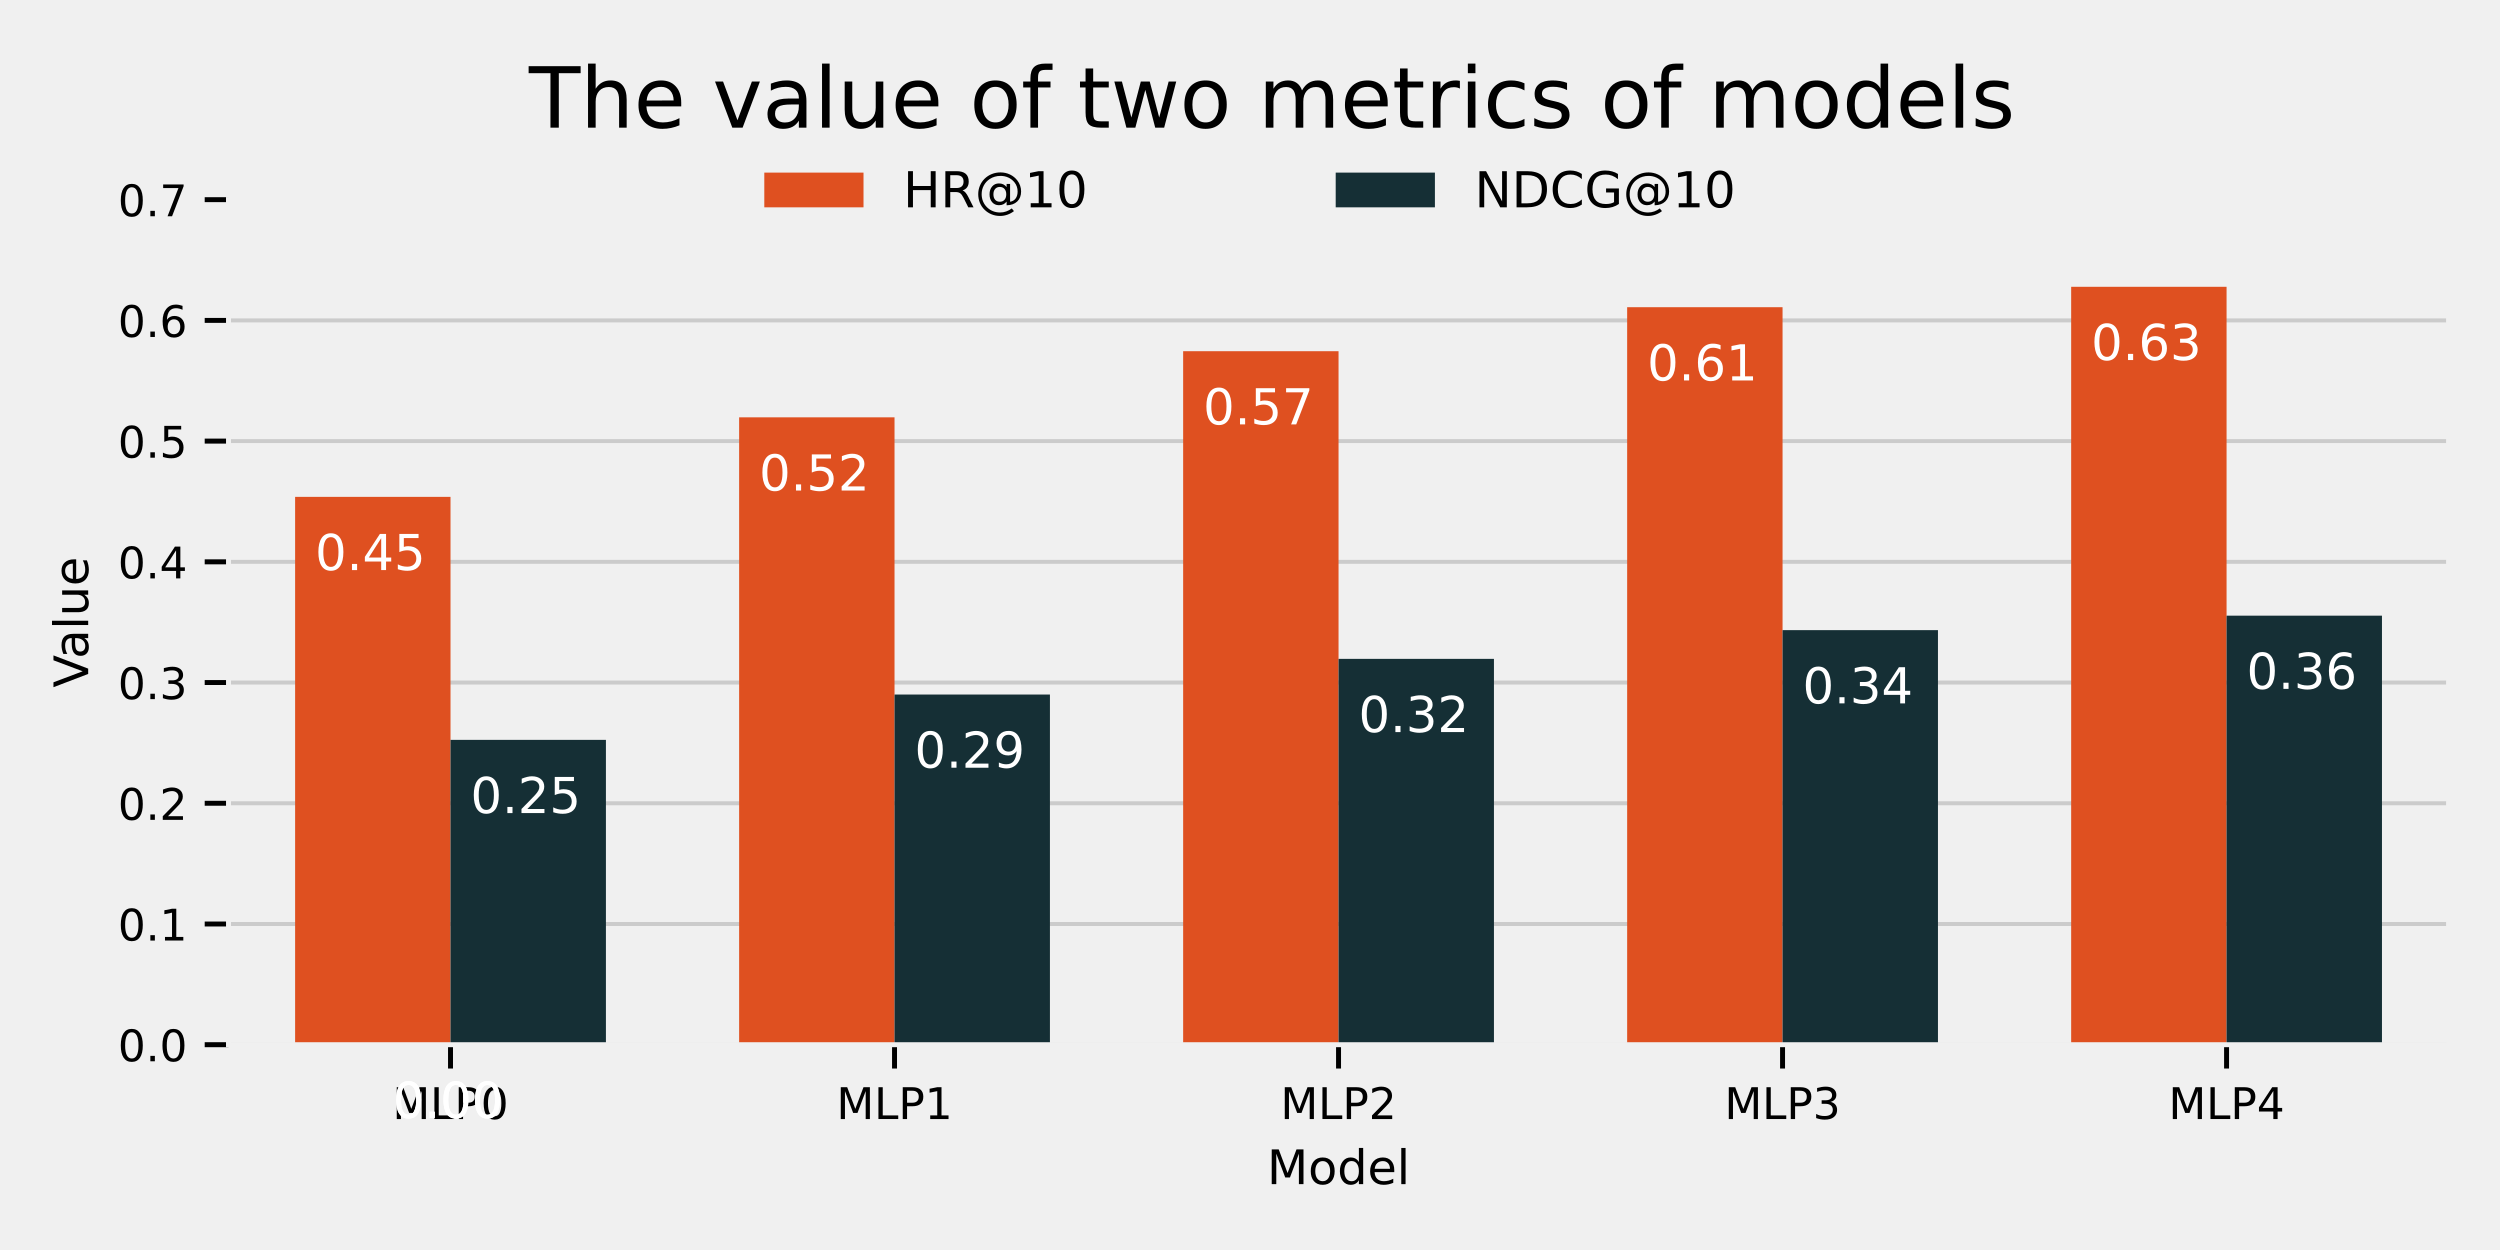
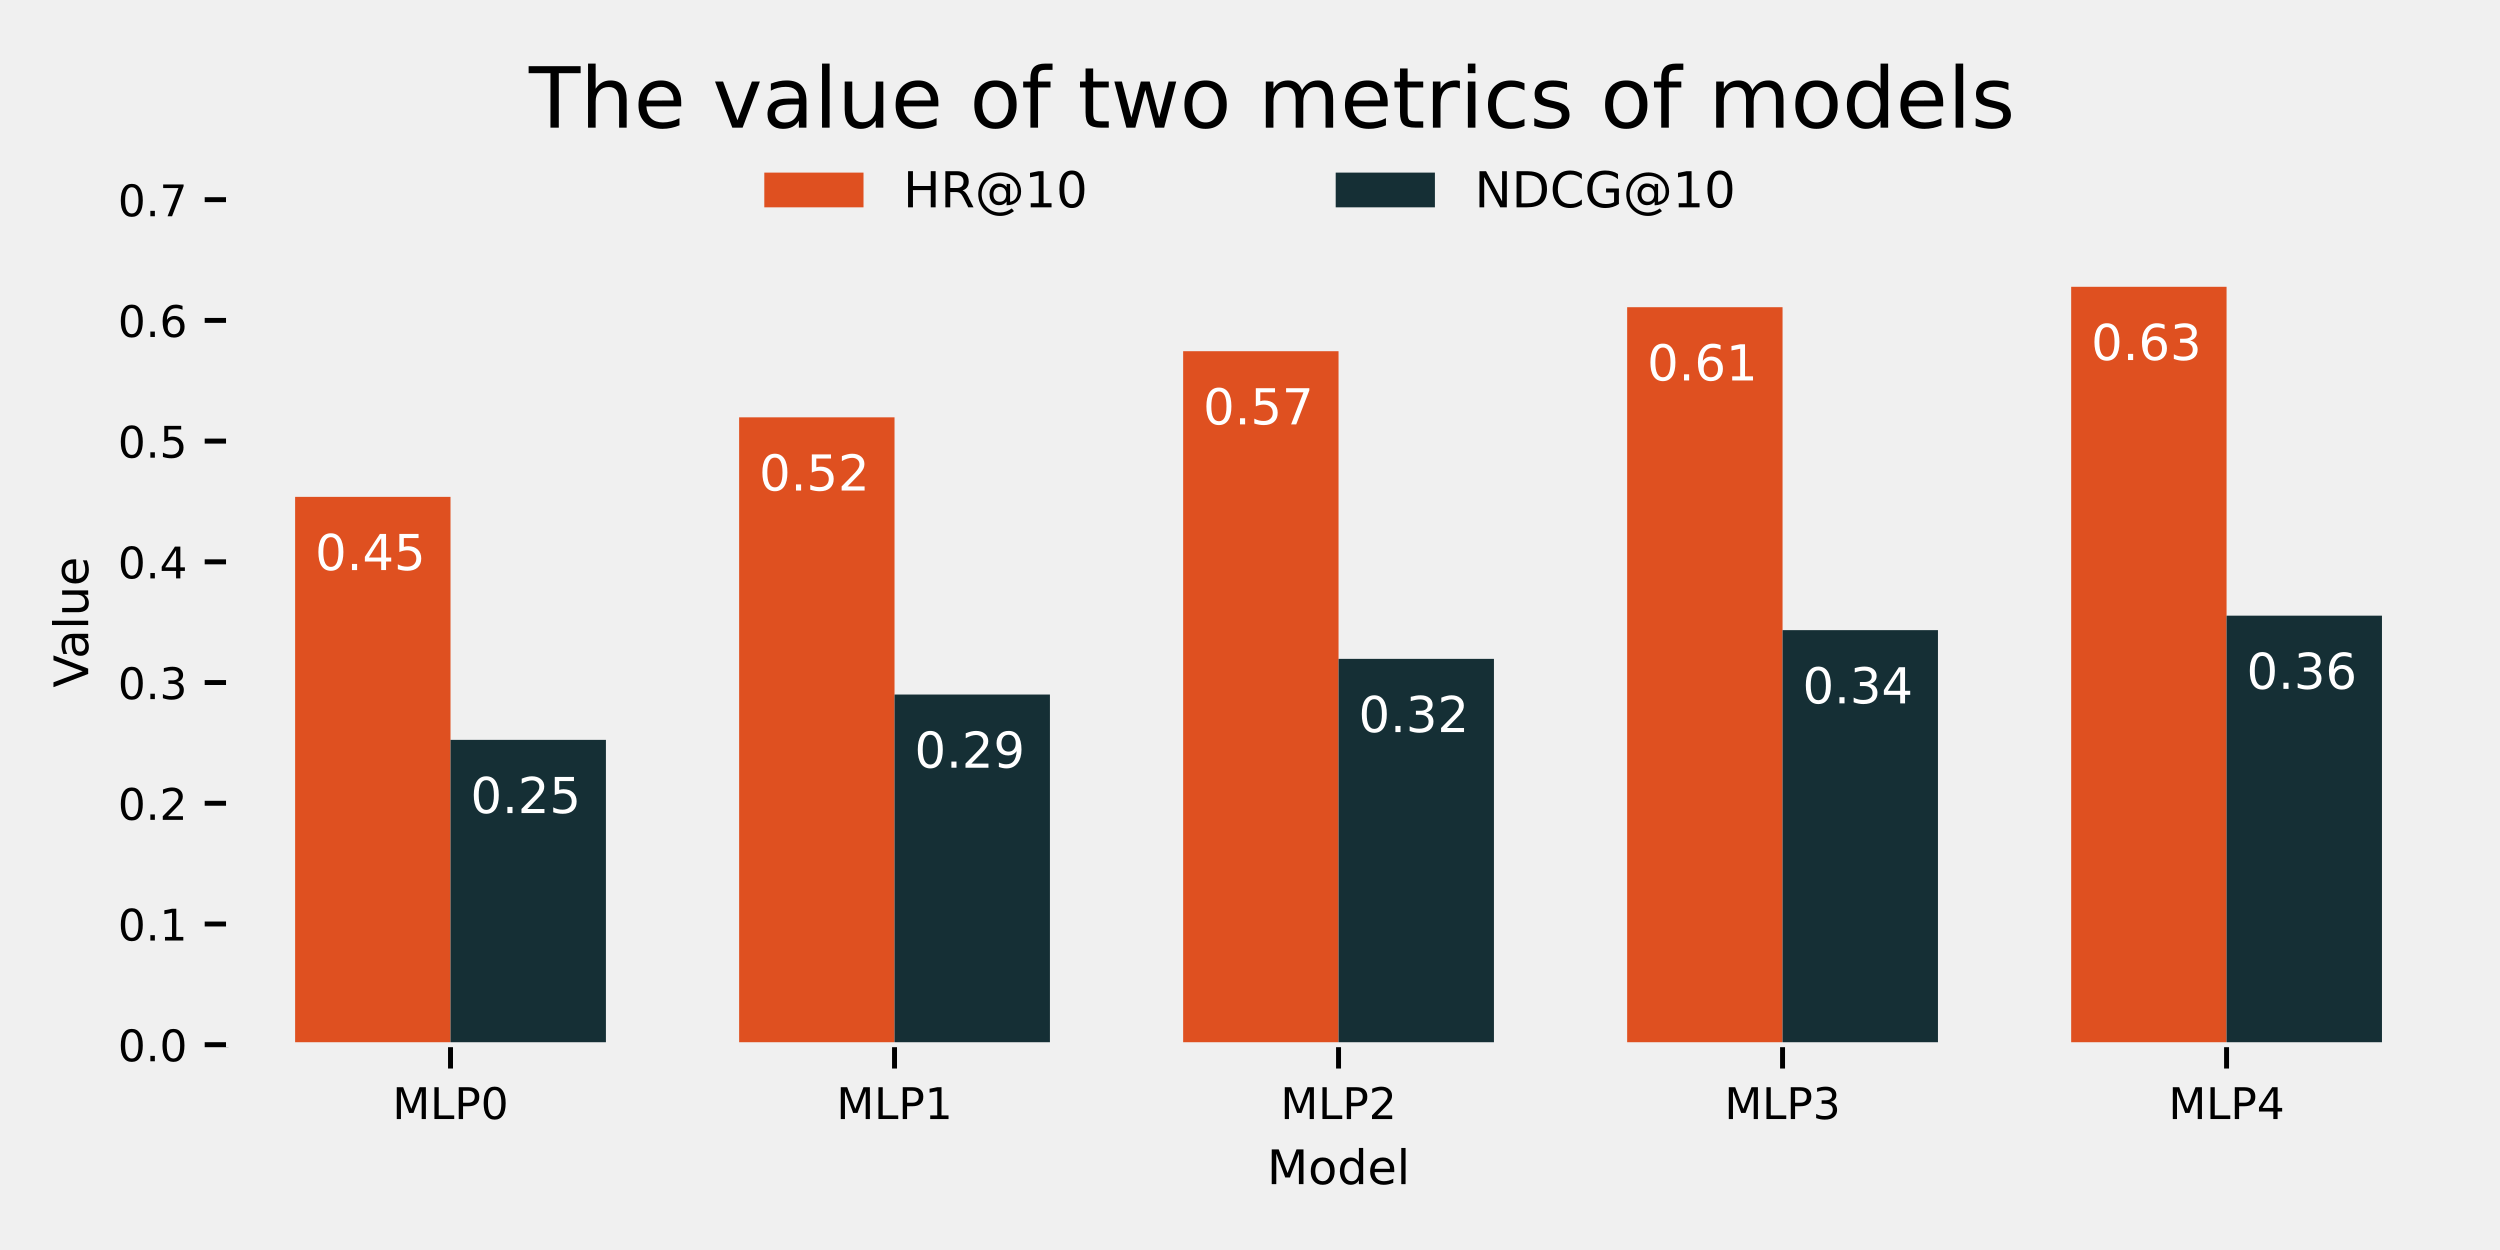
<svg xmlns="http://www.w3.org/2000/svg" xmlns:xlink="http://www.w3.org/1999/xlink" width="504pt" height="252pt" viewBox="0 0 504 252" version="1.1">
  <defs>
    <style type="text/css">*{stroke-linejoin: round; stroke-linecap: butt}</style>
  </defs>
  <g id="figure_1">
    <g id="patch_1">
      <path d="M 0 252  L 504 252  L 504 0  L 0 0  z " style="fill: #f0f0f0" />
    </g>
    <g id="axes_1">
      <g id="patch_2">
        <path d="M 46.068 210.612  L 493.632 210.612  L 493.632 40.254  L 46.068 40.254  z " style="fill: #f0f0f0" />
      </g>
      <g id="matplotlib.axis_1">
        <g id="xtick_1">
          <g id="line2d_1">
            <defs>
-               <path id="me3fe43c383" d="M 0 0  L 0 4.8  " style="stroke: #000000" />
+               <path id="m112cafc40f" d="M 0 0  L 0 4.8  " style="stroke: #000000" />
            </defs>
            <g>
-               <use xlink:href="#me3fe43c383" x="90.824" y="210.612" style="stroke: #000000" />
+               <use xlink:href="#m112cafc40f" x="90.824" y="210.612" style="stroke: #000000" />
            </g>
          </g>
          <g id="text_1">
            <g transform="translate(79.12384 225.5986) scale(0.088 -0.088)">
              <defs>
                <path id="DejaVuSans-4d" d="M 628 4666  L 1569 4666  L 2759 1491  L 3956 4666  L 4897 4666  L 4897 0  L 4281 0  L 4281 4097  L 3078 897  L 2444 897  L 1241 4097  L 1241 0  L 628 0  L 628 4666  z " transform="scale(0.015625)" />
                <path id="DejaVuSans-4c" d="M 628 4666  L 1259 4666  L 1259 531  L 3531 531  L 3531 0  L 628 0  L 628 4666  z " transform="scale(0.015625)" />
                <path id="DejaVuSans-50" d="M 1259 4147  L 1259 2394  L 2053 2394  Q 2494 2394 2734 2622  Q 2975 2850 2975 3272  Q 2975 3691 2734 3919  Q 2494 4147 2053 4147  L 1259 4147  z M 628 4666  L 2053 4666  Q 2838 4666 3239 4311  Q 3641 3956 3641 3272  Q 3641 2581 3239 2228  Q 2838 1875 2053 1875  L 1259 1875  L 1259 0  L 628 0  L 628 4666  z " transform="scale(0.015625)" />
                <path id="DejaVuSans-30" d="M 2034 4250  Q 1547 4250 1301 3770  Q 1056 3291 1056 2328  Q 1056 1369 1301 889  Q 1547 409 2034 409  Q 2525 409 2770 889  Q 3016 1369 3016 2328  Q 3016 3291 2770 3770  Q 2525 4250 2034 4250  z M 2034 4750  Q 2819 4750 3233 4129  Q 3647 3509 3647 2328  Q 3647 1150 3233 529  Q 2819 -91 2034 -91  Q 1250 -91 836 529  Q 422 1150 422 2328  Q 422 3509 836 4129  Q 1250 4750 2034 4750  z " transform="scale(0.015625)" />
              </defs>
              <use xlink:href="#DejaVuSans-4d" />
              <use xlink:href="#DejaVuSans-4c" x="86.279" />
              <use xlink:href="#DejaVuSans-50" x="141.992" />
              <use xlink:href="#DejaVuSans-30" x="202.295" />
            </g>
          </g>
        </g>
        <g id="xtick_2">
          <g id="line2d_2">
            <g>
-               <use xlink:href="#me3fe43c383" x="180.337" y="210.612" style="stroke: #000000" />
+               <use xlink:href="#m112cafc40f" x="180.337" y="210.612" style="stroke: #000000" />
            </g>
          </g>
          <g id="text_2">
            <g transform="translate(168.6366 225.5986) scale(0.088 -0.088)">
              <defs>
                <path id="DejaVuSans-31" d="M 794 531  L 1825 531  L 1825 4091  L 703 3866  L 703 4441  L 1819 4666  L 2450 4666  L 2450 531  L 3481 531  L 3481 0  L 794 0  L 794 531  z " transform="scale(0.015625)" />
              </defs>
              <use xlink:href="#DejaVuSans-4d" />
              <use xlink:href="#DejaVuSans-4c" x="86.279" />
              <use xlink:href="#DejaVuSans-50" x="141.992" />
              <use xlink:href="#DejaVuSans-31" x="202.295" />
            </g>
          </g>
        </g>
        <g id="xtick_3">
          <g id="line2d_3">
            <g>
-               <use xlink:href="#me3fe43c383" x="269.85" y="210.612" style="stroke: #000000" />
+               <use xlink:href="#m112cafc40f" x="269.85" y="210.612" style="stroke: #000000" />
            </g>
          </g>
          <g id="text_3">
            <g transform="translate(258.1494 225.5986) scale(0.088 -0.088)">
              <defs>
                <path id="DejaVuSans-32" d="M 1228 531  L 3431 531  L 3431 0  L 469 0  L 469 531  Q 828 903 1448 1529  Q 2069 2156 2228 2338  Q 2531 2678 2651 2914  Q 2772 3150 2772 3378  Q 2772 3750 2511 3984  Q 2250 4219 1831 4219  Q 1534 4219 1204 4116  Q 875 4013 500 3803  L 500 4441  Q 881 4594 1212 4672  Q 1544 4750 1819 4750  Q 2544 4750 2975 4387  Q 3406 4025 3406 3419  Q 3406 3131 3298 2873  Q 3191 2616 2906 2266  Q 2828 2175 2409 1742  Q 1991 1309 1228 531  z " transform="scale(0.015625)" />
              </defs>
              <use xlink:href="#DejaVuSans-4d" />
              <use xlink:href="#DejaVuSans-4c" x="86.279" />
              <use xlink:href="#DejaVuSans-50" x="141.992" />
              <use xlink:href="#DejaVuSans-32" x="202.295" />
            </g>
          </g>
        </g>
        <g id="xtick_4">
          <g id="line2d_4">
            <g>
-               <use xlink:href="#me3fe43c383" x="359.363" y="210.612" style="stroke: #000000" />
+               <use xlink:href="#m112cafc40f" x="359.363" y="210.612" style="stroke: #000000" />
            </g>
          </g>
          <g id="text_4">
            <g transform="translate(347.6622 225.5986) scale(0.088 -0.088)">
              <defs>
                <path id="DejaVuSans-33" d="M 2597 2516  Q 3050 2419 3304 2112  Q 3559 1806 3559 1356  Q 3559 666 3084 287  Q 2609 -91 1734 -91  Q 1441 -91 1130 -33  Q 819 25 488 141  L 488 750  Q 750 597 1062 519  Q 1375 441 1716 441  Q 2309 441 2620 675  Q 2931 909 2931 1356  Q 2931 1769 2642 2001  Q 2353 2234 1838 2234  L 1294 2234  L 1294 2753  L 1863 2753  Q 2328 2753 2575 2939  Q 2822 3125 2822 3475  Q 2822 3834 2567 4026  Q 2313 4219 1838 4219  Q 1578 4219 1281 4162  Q 984 4106 628 3988  L 628 4550  Q 988 4650 1302 4700  Q 1616 4750 1894 4750  Q 2613 4750 3031 4423  Q 3450 4097 3450 3541  Q 3450 3153 3228 2886  Q 3006 2619 2597 2516  z " transform="scale(0.015625)" />
              </defs>
              <use xlink:href="#DejaVuSans-4d" />
              <use xlink:href="#DejaVuSans-4c" x="86.279" />
              <use xlink:href="#DejaVuSans-50" x="141.992" />
              <use xlink:href="#DejaVuSans-33" x="202.295" />
            </g>
          </g>
        </g>
        <g id="xtick_5">
          <g id="line2d_5">
            <g>
-               <use xlink:href="#me3fe43c383" x="448.876" y="210.612" style="stroke: #000000" />
+               <use xlink:href="#m112cafc40f" x="448.876" y="210.612" style="stroke: #000000" />
            </g>
          </g>
          <g id="text_5">
            <g transform="translate(437.175 225.5986) scale(0.088 -0.088)">
              <defs>
                <path id="DejaVuSans-34" d="M 2419 4116  L 825 1625  L 2419 1625  L 2419 4116  z M 2253 4666  L 3047 4666  L 3047 1625  L 3713 1625  L 3713 1100  L 3047 1100  L 3047 0  L 2419 0  L 2419 1100  L 313 1100  L 313 1709  L 2253 4666  z " transform="scale(0.015625)" />
              </defs>
              <use xlink:href="#DejaVuSans-4d" />
              <use xlink:href="#DejaVuSans-4c" x="86.279" />
              <use xlink:href="#DejaVuSans-50" x="141.992" />
              <use xlink:href="#DejaVuSans-34" x="202.295" />
            </g>
          </g>
        </g>
        <g id="text_6">
          <g transform="translate(255.4373 238.7233) scale(0.096 -0.096)">
            <defs>
              <path id="DejaVuSans-6f" d="M 1959 3097  Q 1497 3097 1228 2736  Q 959 2375 959 1747  Q 959 1119 1226 758  Q 1494 397 1959 397  Q 2419 397 2687 759  Q 2956 1122 2956 1747  Q 2956 2369 2687 2733  Q 2419 3097 1959 3097  z M 1959 3584  Q 2709 3584 3137 3096  Q 3566 2609 3566 1747  Q 3566 888 3137 398  Q 2709 -91 1959 -91  Q 1206 -91 779 398  Q 353 888 353 1747  Q 353 2609 779 3096  Q 1206 3584 1959 3584  z " transform="scale(0.015625)" />
              <path id="DejaVuSans-64" d="M 2906 2969  L 2906 4863  L 3481 4863  L 3481 0  L 2906 0  L 2906 525  Q 2725 213 2448 61  Q 2172 -91 1784 -91  Q 1150 -91 751 415  Q 353 922 353 1747  Q 353 2572 751 3078  Q 1150 3584 1784 3584  Q 2172 3584 2448 3432  Q 2725 3281 2906 2969  z M 947 1747  Q 947 1113 1208 752  Q 1469 391 1925 391  Q 2381 391 2643 752  Q 2906 1113 2906 1747  Q 2906 2381 2643 2742  Q 2381 3103 1925 3103  Q 1469 3103 1208 2742  Q 947 2381 947 1747  z " transform="scale(0.015625)" />
              <path id="DejaVuSans-65" d="M 3597 1894  L 3597 1613  L 953 1613  Q 991 1019 1311 708  Q 1631 397 2203 397  Q 2534 397 2845 478  Q 3156 559 3463 722  L 3463 178  Q 3153 47 2828 -22  Q 2503 -91 2169 -91  Q 1331 -91 842 396  Q 353 884 353 1716  Q 353 2575 817 3079  Q 1281 3584 2069 3584  Q 2775 3584 3186 3129  Q 3597 2675 3597 1894  z M 3022 2063  Q 3016 2534 2758 2815  Q 2500 3097 2075 3097  Q 1594 3097 1305 2825  Q 1016 2553 972 2059  L 3022 2063  z " transform="scale(0.015625)" />
              <path id="DejaVuSans-6c" d="M 603 4863  L 1178 4863  L 1178 0  L 603 0  L 603 4863  z " transform="scale(0.015625)" />
            </defs>
            <use xlink:href="#DejaVuSans-4d" />
            <use xlink:href="#DejaVuSans-6f" x="86.279" />
            <use xlink:href="#DejaVuSans-64" x="147.461" />
            <use xlink:href="#DejaVuSans-65" x="210.938" />
            <use xlink:href="#DejaVuSans-6c" x="272.461" />
          </g>
        </g>
      </g>
      <g id="matplotlib.axis_2">
        <g id="ytick_1">
          <g id="line2d_6">
-             <path d="M 46.068 210.612  L 493.632 210.612  " clip-path="url(#pae1a2d7109)" style="fill: none; stroke: #cbcbcb; stroke-width: 0.8" />
-           </g>
-           <g id="line2d_7">
            <defs>
-               <path id="mcb1d078777" d="M 0 0  L -4.8 0  " style="stroke: #000000" />
+               <path id="mb3d3962d70" d="M 0 0  L -4.8 0  " style="stroke: #000000" />
            </defs>
            <g>
-               <use xlink:href="#mcb1d078777" x="46.068" y="210.612" style="stroke: #000000" />
+               <use xlink:href="#mb3d3962d70" x="46.068" y="210.612" style="stroke: #000000" />
            </g>
          </g>
          <g id="text_7">
            <g transform="translate(23.77325 213.9553) scale(0.088 -0.088)">
              <defs>
                <path id="DejaVuSans-2e" d="M 684 794  L 1344 794  L 1344 0  L 684 0  L 684 794  z " transform="scale(0.015625)" />
              </defs>
              <use xlink:href="#DejaVuSans-30" />
              <use xlink:href="#DejaVuSans-2e" x="63.623" />
              <use xlink:href="#DejaVuSans-30" x="95.41" />
            </g>
          </g>
        </g>
        <g id="ytick_2">
-           <g id="line2d_8">
-             <path d="M 46.068 186.275  L 493.632 186.275  " clip-path="url(#pae1a2d7109)" style="fill: none; stroke: #cbcbcb; stroke-width: 0.8" />
-           </g>
-           <g id="line2d_9">
-             <g>
-               <use xlink:href="#mcb1d078777" x="46.068" y="186.275" style="stroke: #000000" />
+           <g id="line2d_7">
+             <g>
+               <use xlink:href="#mb3d3962d70" x="46.068" y="186.275" style="stroke: #000000" />
            </g>
          </g>
          <g id="text_8">
            <g transform="translate(23.77325 189.6185) scale(0.088 -0.088)">
              <use xlink:href="#DejaVuSans-30" />
              <use xlink:href="#DejaVuSans-2e" x="63.623" />
              <use xlink:href="#DejaVuSans-31" x="95.41" />
            </g>
          </g>
        </g>
        <g id="ytick_3">
-           <g id="line2d_10">
-             <path d="M 46.068 161.938  L 493.632 161.938  " clip-path="url(#pae1a2d7109)" style="fill: none; stroke: #cbcbcb; stroke-width: 0.8" />
-           </g>
-           <g id="line2d_11">
-             <g>
-               <use xlink:href="#mcb1d078777" x="46.068" y="161.938" style="stroke: #000000" />
+           <g id="line2d_8">
+             <g>
+               <use xlink:href="#mb3d3962d70" x="46.068" y="161.938" style="stroke: #000000" />
            </g>
          </g>
          <g id="text_9">
            <g transform="translate(23.77325 165.2816) scale(0.088 -0.088)">
              <use xlink:href="#DejaVuSans-30" />
              <use xlink:href="#DejaVuSans-2e" x="63.623" />
              <use xlink:href="#DejaVuSans-32" x="95.41" />
            </g>
          </g>
        </g>
        <g id="ytick_4">
-           <g id="line2d_12">
-             <path d="M 46.068 137.601  L 493.632 137.601  " clip-path="url(#pae1a2d7109)" style="fill: none; stroke: #cbcbcb; stroke-width: 0.8" />
-           </g>
-           <g id="line2d_13">
-             <g>
-               <use xlink:href="#mcb1d078777" x="46.068" y="137.601" style="stroke: #000000" />
+           <g id="line2d_9">
+             <g>
+               <use xlink:href="#mb3d3962d70" x="46.068" y="137.601" style="stroke: #000000" />
            </g>
          </g>
          <g id="text_10">
            <g transform="translate(23.77325 140.9447) scale(0.088 -0.088)">
              <use xlink:href="#DejaVuSans-30" />
              <use xlink:href="#DejaVuSans-2e" x="63.623" />
              <use xlink:href="#DejaVuSans-33" x="95.41" />
            </g>
          </g>
        </g>
        <g id="ytick_5">
-           <g id="line2d_14">
-             <path d="M 46.068 113.265  L 493.632 113.265  " clip-path="url(#pae1a2d7109)" style="fill: none; stroke: #cbcbcb; stroke-width: 0.8" />
-           </g>
-           <g id="line2d_15">
-             <g>
-               <use xlink:href="#mcb1d078777" x="46.068" y="113.265" style="stroke: #000000" />
+           <g id="line2d_10">
+             <g>
+               <use xlink:href="#mb3d3962d70" x="46.068" y="113.265" style="stroke: #000000" />
            </g>
          </g>
          <g id="text_11">
            <g transform="translate(23.77325 116.6079) scale(0.088 -0.088)">
              <use xlink:href="#DejaVuSans-30" />
              <use xlink:href="#DejaVuSans-2e" x="63.623" />
              <use xlink:href="#DejaVuSans-34" x="95.41" />
            </g>
          </g>
        </g>
        <g id="ytick_6">
-           <g id="line2d_16">
-             <path d="M 46.068 88.928  L 493.632 88.928  " clip-path="url(#pae1a2d7109)" style="fill: none; stroke: #cbcbcb; stroke-width: 0.8" />
-           </g>
-           <g id="line2d_17">
-             <g>
-               <use xlink:href="#mcb1d078777" x="46.068" y="88.928" style="stroke: #000000" />
+           <g id="line2d_11">
+             <g>
+               <use xlink:href="#mb3d3962d70" x="46.068" y="88.928" style="stroke: #000000" />
            </g>
          </g>
          <g id="text_12">
            <g transform="translate(23.77325 92.27103) scale(0.088 -0.088)">
              <defs>
                <path id="DejaVuSans-35" d="M 691 4666  L 3169 4666  L 3169 4134  L 1269 4134  L 1269 2991  Q 1406 3038 1543 3061  Q 1681 3084 1819 3084  Q 2600 3084 3056 2656  Q 3513 2228 3513 1497  Q 3513 744 3044 326  Q 2575 -91 1722 -91  Q 1428 -91 1123 -41  Q 819 9 494 109  L 494 744  Q 775 591 1075 516  Q 1375 441 1709 441  Q 2250 441 2565 725  Q 2881 1009 2881 1497  Q 2881 1984 2565 2268  Q 2250 2553 1709 2553  Q 1456 2553 1204 2497  Q 953 2441 691 2322  L 691 4666  z " transform="scale(0.015625)" />
              </defs>
              <use xlink:href="#DejaVuSans-30" />
              <use xlink:href="#DejaVuSans-2e" x="63.623" />
              <use xlink:href="#DejaVuSans-35" x="95.41" />
            </g>
          </g>
        </g>
        <g id="ytick_7">
-           <g id="line2d_18">
-             <path d="M 46.068 64.591  L 493.632 64.591  " clip-path="url(#pae1a2d7109)" style="fill: none; stroke: #cbcbcb; stroke-width: 0.8" />
-           </g>
-           <g id="line2d_19">
-             <g>
-               <use xlink:href="#mcb1d078777" x="46.068" y="64.591" style="stroke: #000000" />
+           <g id="line2d_12">
+             <g>
+               <use xlink:href="#mb3d3962d70" x="46.068" y="64.591" style="stroke: #000000" />
            </g>
          </g>
          <g id="text_13">
            <g transform="translate(23.77325 67.93417) scale(0.088 -0.088)">
              <defs>
                <path id="DejaVuSans-36" d="M 2113 2584  Q 1688 2584 1439 2293  Q 1191 2003 1191 1497  Q 1191 994 1439 701  Q 1688 409 2113 409  Q 2538 409 2786 701  Q 3034 994 3034 1497  Q 3034 2003 2786 2293  Q 2538 2584 2113 2584  z M 3366 4563  L 3366 3988  Q 3128 4100 2886 4159  Q 2644 4219 2406 4219  Q 1781 4219 1451 3797  Q 1122 3375 1075 2522  Q 1259 2794 1537 2939  Q 1816 3084 2150 3084  Q 2853 3084 3261 2657  Q 3669 2231 3669 1497  Q 3669 778 3244 343  Q 2819 -91 2113 -91  Q 1303 -91 875 529  Q 447 1150 447 2328  Q 447 3434 972 4092  Q 1497 4750 2381 4750  Q 2619 4750 2861 4703  Q 3103 4656 3366 4563  z " transform="scale(0.015625)" />
              </defs>
              <use xlink:href="#DejaVuSans-30" />
              <use xlink:href="#DejaVuSans-2e" x="63.623" />
              <use xlink:href="#DejaVuSans-36" x="95.41" />
            </g>
          </g>
        </g>
        <g id="ytick_8">
-           <g id="line2d_20">
-             <path d="M 46.068 40.254  L 493.632 40.254  " clip-path="url(#pae1a2d7109)" style="fill: none; stroke: #cbcbcb; stroke-width: 0.8" />
-           </g>
-           <g id="line2d_21">
-             <g>
-               <use xlink:href="#mcb1d078777" x="46.068" y="40.254" style="stroke: #000000" />
+           <g id="line2d_13">
+             <g>
+               <use xlink:href="#mb3d3962d70" x="46.068" y="40.254" style="stroke: #000000" />
            </g>
          </g>
          <g id="text_14">
            <g transform="translate(23.77325 43.59731) scale(0.088 -0.088)">
              <defs>
                <path id="DejaVuSans-37" d="M 525 4666  L 3525 4666  L 3525 4397  L 1831 0  L 1172 0  L 2766 4134  L 525 4134  L 525 4666  z " transform="scale(0.015625)" />
              </defs>
              <use xlink:href="#DejaVuSans-30" />
              <use xlink:href="#DejaVuSans-2e" x="63.623" />
              <use xlink:href="#DejaVuSans-37" x="95.41" />
            </g>
          </g>
        </g>
        <g id="text_15">
          <g transform="translate(17.77675 138.615) rotate(-90) scale(0.096 -0.096)">
            <defs>
              <path id="DejaVuSans-56" d="M 1831 0  L 50 4666  L 709 4666  L 2188 738  L 3669 4666  L 4325 4666  L 2547 0  L 1831 0  z " transform="scale(0.015625)" />
              <path id="DejaVuSans-61" d="M 2194 1759  Q 1497 1759 1228 1600  Q 959 1441 959 1056  Q 959 750 1161 570  Q 1363 391 1709 391  Q 2188 391 2477 730  Q 2766 1069 2766 1631  L 2766 1759  L 2194 1759  z M 3341 1997  L 3341 0  L 2766 0  L 2766 531  Q 2569 213 2275 61  Q 1981 -91 1556 -91  Q 1019 -91 701 211  Q 384 513 384 1019  Q 384 1609 779 1909  Q 1175 2209 1959 2209  L 2766 2209  L 2766 2266  Q 2766 2663 2505 2880  Q 2244 3097 1772 3097  Q 1472 3097 1187 3025  Q 903 2953 641 2809  L 641 3341  Q 956 3463 1253 3523  Q 1550 3584 1831 3584  Q 2591 3584 2966 3190  Q 3341 2797 3341 1997  z " transform="scale(0.015625)" />
              <path id="DejaVuSans-75" d="M 544 1381  L 544 3500  L 1119 3500  L 1119 1403  Q 1119 906 1312 657  Q 1506 409 1894 409  Q 2359 409 2629 706  Q 2900 1003 2900 1516  L 2900 3500  L 3475 3500  L 3475 0  L 2900 0  L 2900 538  Q 2691 219 2414 64  Q 2138 -91 1772 -91  Q 1169 -91 856 284  Q 544 659 544 1381  z M 1991 3584  L 1991 3584  z " transform="scale(0.015625)" />
            </defs>
            <use xlink:href="#DejaVuSans-56" />
            <use xlink:href="#DejaVuSans-61" x="60.658" />
            <use xlink:href="#DejaVuSans-6c" x="121.938" />
            <use xlink:href="#DejaVuSans-75" x="149.721" />
            <use xlink:href="#DejaVuSans-65" x="213.1" />
          </g>
        </g>
      </g>
      <g id="patch_3">
-         <path d="M 59.495 210.612  L 90.824 210.612  L 90.824 100.171  L 59.495 100.171  z " clip-path="url(#pae1a2d7109)" style="fill: #df5020" />
+         <path d="M 59.495 210.612  L 90.824 210.612  L 90.824 100.171  L 59.495 100.171  z " clip-path="url(#pc7fcfd8fda)" style="fill: #df5020" />
      </g>
      <g id="patch_4">
-         <path d="M 149.008 210.612  L 180.337 210.612  L 180.337 84.133  L 149.008 84.133  z " clip-path="url(#pae1a2d7109)" style="fill: #df5020" />
+         <path d="M 149.008 210.612  L 180.337 210.612  L 180.337 84.133  L 149.008 84.133  z " clip-path="url(#pc7fcfd8fda)" style="fill: #df5020" />
      </g>
      <g id="patch_5">
-         <path d="M 238.521 210.612  L 269.85 210.612  L 269.85 70.797  L 238.521 70.797  z " clip-path="url(#pae1a2d7109)" style="fill: #df5020" />
+         <path d="M 238.521 210.612  L 269.85 210.612  L 269.85 70.797  L 238.521 70.797  z " clip-path="url(#pc7fcfd8fda)" style="fill: #df5020" />
      </g>
      <g id="patch_6">
-         <path d="M 328.033 210.612  L 359.363 210.612  L 359.363 61.938  L 328.033 61.938  z " clip-path="url(#pae1a2d7109)" style="fill: #df5020" />
+         <path d="M 328.033 210.612  L 359.363 210.612  L 359.363 61.938  L 328.033 61.938  z " clip-path="url(#pc7fcfd8fda)" style="fill: #df5020" />
      </g>
      <g id="patch_7">
-         <path d="M 417.546 210.612  L 448.876 210.612  L 448.876 57.825  L 417.546 57.825  z " clip-path="url(#pae1a2d7109)" style="fill: #df5020" />
+         <path d="M 417.546 210.612  L 448.876 210.612  L 448.876 57.825  L 417.546 57.825  z " clip-path="url(#pc7fcfd8fda)" style="fill: #df5020" />
      </g>
      <g id="patch_8">
-         <path d="M 90.824 210.612  L 122.154 210.612  L 122.154 149.161  L 90.824 149.161  z " clip-path="url(#pae1a2d7109)" style="fill: #152f35" />
+         <path d="M 90.824 210.612  L 122.154 210.612  L 122.154 149.161  L 90.824 149.161  z " clip-path="url(#pc7fcfd8fda)" style="fill: #152f35" />
      </g>
      <g id="patch_9">
-         <path d="M 180.337 210.612  L 211.667 210.612  L 211.667 140.011  L 180.337 140.011  z " clip-path="url(#pae1a2d7109)" style="fill: #152f35" />
+         <path d="M 180.337 210.612  L 211.667 210.612  L 211.667 140.011  L 180.337 140.011  z " clip-path="url(#pc7fcfd8fda)" style="fill: #152f35" />
      </g>
      <g id="patch_10">
-         <path d="M 269.85 210.612  L 301.179 210.612  L 301.179 132.831  L 269.85 132.831  z " clip-path="url(#pae1a2d7109)" style="fill: #152f35" />
+         <path d="M 269.85 210.612  L 301.179 210.612  L 301.179 132.831  L 269.85 132.831  z " clip-path="url(#pc7fcfd8fda)" style="fill: #152f35" />
      </g>
      <g id="patch_11">
-         <path d="M 359.363 210.612  L 390.692 210.612  L 390.692 127.039  L 359.363 127.039  z " clip-path="url(#pae1a2d7109)" style="fill: #152f35" />
+         <path d="M 359.363 210.612  L 390.692 210.612  L 390.692 127.039  L 359.363 127.039  z " clip-path="url(#pc7fcfd8fda)" style="fill: #152f35" />
      </g>
      <g id="patch_12">
-         <path d="M 448.876 210.612  L 480.205 210.612  L 480.205 124.119  L 448.876 124.119  z " clip-path="url(#pae1a2d7109)" style="fill: #152f35" />
+         <path d="M 448.876 210.612  L 480.205 210.612  L 480.205 124.119  L 448.876 124.119  z " clip-path="url(#pc7fcfd8fda)" style="fill: #152f35" />
+       </g>
+       <g id="line2d_14">
+         <path clip-path="url(#pc7fcfd8fda)" style="fill: none; stroke: #424242; stroke-width: 2.16" />
+       </g>
+       <g id="line2d_15">
+         <path clip-path="url(#pc7fcfd8fda)" style="fill: none; stroke: #424242; stroke-width: 2.16" />
+       </g>
+       <g id="line2d_16">
+         <path clip-path="url(#pc7fcfd8fda)" style="fill: none; stroke: #424242; stroke-width: 2.16" />
+       </g>
+       <g id="line2d_17">
+         <path clip-path="url(#pc7fcfd8fda)" style="fill: none; stroke: #424242; stroke-width: 2.16" />
+       </g>
+       <g id="line2d_18">
+         <path clip-path="url(#pc7fcfd8fda)" style="fill: none; stroke: #424242; stroke-width: 2.16" />
+       </g>
+       <g id="line2d_19">
+         <path clip-path="url(#pc7fcfd8fda)" style="fill: none; stroke: #424242; stroke-width: 2.16" />
+       </g>
+       <g id="line2d_20">
+         <path clip-path="url(#pc7fcfd8fda)" style="fill: none; stroke: #424242; stroke-width: 2.16" />
+       </g>
+       <g id="line2d_21">
+         <path clip-path="url(#pc7fcfd8fda)" style="fill: none; stroke: #424242; stroke-width: 2.16" />
+       </g>
+       <g id="line2d_22">
+         <path clip-path="url(#pc7fcfd8fda)" style="fill: none; stroke: #424242; stroke-width: 2.16" />
+       </g>
+       <g id="line2d_23">
+         <path clip-path="url(#pc7fcfd8fda)" style="fill: none; stroke: #424242; stroke-width: 2.16" />
      </g>
      <g id="patch_13">
-         <path d="M 90.824 210.612  L 90.824 210.612  L 90.824 210.612  L 90.824 210.612  z " clip-path="url(#pae1a2d7109)" style="fill: #df5020" />
+         <path d="M 46.068 210.612  L 46.068 40.254  " style="fill: none; stroke: #f0f0f0; stroke-linejoin: miter; stroke-linecap: square" />
      </g>
      <g id="patch_14">
-         <path d="M 90.824 210.612  L 90.824 210.612  L 90.824 210.612  L 90.824 210.612  z " clip-path="url(#pae1a2d7109)" style="fill: #152f35" />
-       </g>
-       <g id="line2d_22">
-         <path clip-path="url(#pae1a2d7109)" style="fill: none; stroke: #424242; stroke-width: 1.8" />
-       </g>
-       <g id="line2d_23">
-         <path clip-path="url(#pae1a2d7109)" style="fill: none; stroke: #424242; stroke-width: 1.8" />
-       </g>
-       <g id="line2d_24">
-         <path clip-path="url(#pae1a2d7109)" style="fill: none; stroke: #424242; stroke-width: 1.8" />
-       </g>
-       <g id="line2d_25">
-         <path clip-path="url(#pae1a2d7109)" style="fill: none; stroke: #424242; stroke-width: 1.8" />
-       </g>
-       <g id="line2d_26">
-         <path clip-path="url(#pae1a2d7109)" style="fill: none; stroke: #424242; stroke-width: 1.8" />
-       </g>
-       <g id="line2d_27">
-         <path clip-path="url(#pae1a2d7109)" style="fill: none; stroke: #424242; stroke-width: 1.8" />
-       </g>
-       <g id="line2d_28">
-         <path clip-path="url(#pae1a2d7109)" style="fill: none; stroke: #424242; stroke-width: 1.8" />
-       </g>
-       <g id="line2d_29">
-         <path clip-path="url(#pae1a2d7109)" style="fill: none; stroke: #424242; stroke-width: 1.8" />
-       </g>
-       <g id="line2d_30">
-         <path clip-path="url(#pae1a2d7109)" style="fill: none; stroke: #424242; stroke-width: 1.8" />
-       </g>
-       <g id="line2d_31">
-         <path clip-path="url(#pae1a2d7109)" style="fill: none; stroke: #424242; stroke-width: 1.8" />
+         <path d="M 493.632 210.612  L 493.632 40.254  " style="fill: none; stroke: #f0f0f0; stroke-linejoin: miter; stroke-linecap: square" />
      </g>
      <g id="patch_15">
-         <path d="M 46.068 210.612  L 46.068 40.254  " style="fill: none; stroke: #f0f0f0; stroke-linejoin: miter; stroke-linecap: square" />
+         <path d="M 46.068 210.612  L 493.632 210.612  " style="fill: none; stroke: #f0f0f0; stroke-linejoin: miter; stroke-linecap: square" />
      </g>
      <g id="patch_16">
-         <path d="M 493.632 210.612  L 493.632 40.254  " style="fill: none; stroke: #f0f0f0; stroke-linejoin: miter; stroke-linecap: square" />
-       </g>
-       <g id="patch_17">
-         <path d="M 46.068 210.612  L 493.632 210.612  " style="fill: none; stroke: #f0f0f0; stroke-linejoin: miter; stroke-linecap: square" />
-       </g>
-       <g id="patch_18">
        <path d="M 46.068 40.254  L 493.632 40.254  " style="fill: none; stroke: #f0f0f0; stroke-linejoin: miter; stroke-linecap: square" />
      </g>
      <g id="text_16">
        <g style="fill: #ffffff" transform="translate(63.52685 114.9307) scale(0.1 -0.1)">
          <use xlink:href="#DejaVuSans-30" />
          <use xlink:href="#DejaVuSans-2e" x="63.623" />
          <use xlink:href="#DejaVuSans-34" x="95.41" />
          <use xlink:href="#DejaVuSans-35" x="159.033" />
        </g>
      </g>
      <g id="text_17">
        <g style="fill: #ffffff" transform="translate(153.0396 98.89273) scale(0.1 -0.1)">
          <use xlink:href="#DejaVuSans-30" />
          <use xlink:href="#DejaVuSans-2e" x="63.623" />
          <use xlink:href="#DejaVuSans-35" x="95.41" />
          <use xlink:href="#DejaVuSans-32" x="159.033" />
        </g>
      </g>
      <g id="text_18">
        <g style="fill: #ffffff" transform="translate(242.5524 85.55613) scale(0.1 -0.1)">
          <use xlink:href="#DejaVuSans-30" />
          <use xlink:href="#DejaVuSans-2e" x="63.623" />
          <use xlink:href="#DejaVuSans-35" x="95.41" />
          <use xlink:href="#DejaVuSans-37" x="159.033" />
        </g>
      </g>
      <g id="text_19">
        <g style="fill: #ffffff" transform="translate(332.0652 76.69751) scale(0.1 -0.1)">
          <use xlink:href="#DejaVuSans-30" />
          <use xlink:href="#DejaVuSans-2e" x="63.623" />
          <use xlink:href="#DejaVuSans-36" x="95.41" />
          <use xlink:href="#DejaVuSans-31" x="159.033" />
        </g>
      </g>
      <g id="text_20">
        <g style="fill: #ffffff" transform="translate(421.578 72.58459) scale(0.1 -0.1)">
          <use xlink:href="#DejaVuSans-30" />
          <use xlink:href="#DejaVuSans-2e" x="63.623" />
          <use xlink:href="#DejaVuSans-36" x="95.41" />
          <use xlink:href="#DejaVuSans-33" x="159.033" />
        </g>
      </g>
      <g id="text_21">
        <g style="fill: #ffffff" transform="translate(94.85633 163.9208) scale(0.1 -0.1)">
          <use xlink:href="#DejaVuSans-30" />
          <use xlink:href="#DejaVuSans-2e" x="63.623" />
          <use xlink:href="#DejaVuSans-32" x="95.41" />
          <use xlink:href="#DejaVuSans-35" x="159.033" />
        </g>
      </g>
      <g id="text_22">
        <g style="fill: #ffffff" transform="translate(184.3691 154.7702) scale(0.1 -0.1)">
          <defs>
            <path id="DejaVuSans-39" d="M 703 97  L 703 672  Q 941 559 1184 500  Q 1428 441 1663 441  Q 2288 441 2617 861  Q 2947 1281 2994 2138  Q 2813 1869 2534 1725  Q 2256 1581 1919 1581  Q 1219 1581 811 2004  Q 403 2428 403 3163  Q 403 3881 828 4315  Q 1253 4750 1959 4750  Q 2769 4750 3195 4129  Q 3622 3509 3622 2328  Q 3622 1225 3098 567  Q 2575 -91 1691 -91  Q 1453 -91 1209 -44  Q 966 3 703 97  z M 1959 2075  Q 2384 2075 2632 2365  Q 2881 2656 2881 3163  Q 2881 3666 2632 3958  Q 2384 4250 1959 4250  Q 1534 4250 1286 3958  Q 1038 3666 1038 3163  Q 1038 2656 1286 2365  Q 1534 2075 1959 2075  z " transform="scale(0.015625)" />
          </defs>
          <use xlink:href="#DejaVuSans-30" />
          <use xlink:href="#DejaVuSans-2e" x="63.623" />
          <use xlink:href="#DejaVuSans-32" x="95.41" />
          <use xlink:href="#DejaVuSans-39" x="159.033" />
        </g>
      </g>
      <g id="text_23">
        <g style="fill: #ffffff" transform="translate(273.8819 147.5908) scale(0.1 -0.1)">
          <use xlink:href="#DejaVuSans-30" />
          <use xlink:href="#DejaVuSans-2e" x="63.623" />
          <use xlink:href="#DejaVuSans-33" x="95.41" />
          <use xlink:href="#DejaVuSans-32" x="159.033" />
        </g>
      </g>
      <g id="text_24">
        <g style="fill: #ffffff" transform="translate(363.3947 141.7986) scale(0.1 -0.1)">
          <use xlink:href="#DejaVuSans-30" />
          <use xlink:href="#DejaVuSans-2e" x="63.623" />
          <use xlink:href="#DejaVuSans-33" x="95.41" />
          <use xlink:href="#DejaVuSans-34" x="159.033" />
        </g>
      </g>
      <g id="text_25">
        <g style="fill: #ffffff" transform="translate(452.9075 138.8782) scale(0.1 -0.1)">
          <use xlink:href="#DejaVuSans-30" />
          <use xlink:href="#DejaVuSans-2e" x="63.623" />
          <use xlink:href="#DejaVuSans-33" x="95.41" />
          <use xlink:href="#DejaVuSans-36" x="159.033" />
        </g>
      </g>
      <g id="text_26">
-         <g style="fill: #ffffff" transform="translate(79.19159 225.3714) scale(0.1 -0.1)">
-           <use xlink:href="#DejaVuSans-30" />
-           <use xlink:href="#DejaVuSans-2e" x="63.623" />
-           <use xlink:href="#DejaVuSans-30" x="95.41" />
-           <use xlink:href="#DejaVuSans-30" x="159.033" />
-         </g>
-       </g>
-       <g id="text_27">
-         <g style="fill: #ffffff" transform="translate(79.19159 225.3714) scale(0.1 -0.1)">
-           <use xlink:href="#DejaVuSans-30" />
-           <use xlink:href="#DejaVuSans-2e" x="63.623" />
-           <use xlink:href="#DejaVuSans-30" x="95.41" />
-           <use xlink:href="#DejaVuSans-30" x="159.033" />
-         </g>
-       </g>
-       <g id="text_28">
        <g transform="translate(106.6212 25.7361) scale(0.17 -0.17)">
          <defs>
            <path id="DejaVuSans-54" d="M -19 4666  L 3928 4666  L 3928 4134  L 2272 4134  L 2272 0  L 1638 0  L 1638 4134  L -19 4134  L -19 4666  z " transform="scale(0.015625)" />
            <path id="DejaVuSans-68" d="M 3513 2113  L 3513 0  L 2938 0  L 2938 2094  Q 2938 2591 2744 2837  Q 2550 3084 2163 3084  Q 1697 3084 1428 2787  Q 1159 2491 1159 1978  L 1159 0  L 581 0  L 581 4863  L 1159 4863  L 1159 2956  Q 1366 3272 1645 3428  Q 1925 3584 2291 3584  Q 2894 3584 3203 3211  Q 3513 2838 3513 2113  z " transform="scale(0.015625)" />
            <path id="DejaVuSans-20" transform="scale(0.015625)" />
            <path id="DejaVuSans-76" d="M 191 3500  L 800 3500  L 1894 563  L 2988 3500  L 3597 3500  L 2284 0  L 1503 0  L 191 3500  z " transform="scale(0.015625)" />
            <path id="DejaVuSans-66" d="M 2375 4863  L 2375 4384  L 1825 4384  Q 1516 4384 1395 4259  Q 1275 4134 1275 3809  L 1275 3500  L 2222 3500  L 2222 3053  L 1275 3053  L 1275 0  L 697 0  L 697 3053  L 147 3053  L 147 3500  L 697 3500  L 697 3744  Q 697 4328 969 4595  Q 1241 4863 1831 4863  L 2375 4863  z " transform="scale(0.015625)" />
            <path id="DejaVuSans-74" d="M 1172 4494  L 1172 3500  L 2356 3500  L 2356 3053  L 1172 3053  L 1172 1153  Q 1172 725 1289 603  Q 1406 481 1766 481  L 2356 481  L 2356 0  L 1766 0  Q 1100 0 847 248  Q 594 497 594 1153  L 594 3053  L 172 3053  L 172 3500  L 594 3500  L 594 4494  L 1172 4494  z " transform="scale(0.015625)" />
            <path id="DejaVuSans-77" d="M 269 3500  L 844 3500  L 1563 769  L 2278 3500  L 2956 3500  L 3675 769  L 4391 3500  L 4966 3500  L 4050 0  L 3372 0  L 2619 2869  L 1863 0  L 1184 0  L 269 3500  z " transform="scale(0.015625)" />
            <path id="DejaVuSans-6d" d="M 3328 2828  Q 3544 3216 3844 3400  Q 4144 3584 4550 3584  Q 5097 3584 5394 3201  Q 5691 2819 5691 2113  L 5691 0  L 5113 0  L 5113 2094  Q 5113 2597 4934 2840  Q 4756 3084 4391 3084  Q 3944 3084 3684 2787  Q 3425 2491 3425 1978  L 3425 0  L 2847 0  L 2847 2094  Q 2847 2600 2669 2842  Q 2491 3084 2119 3084  Q 1678 3084 1418 2786  Q 1159 2488 1159 1978  L 1159 0  L 581 0  L 581 3500  L 1159 3500  L 1159 2956  Q 1356 3278 1631 3431  Q 1906 3584 2284 3584  Q 2666 3584 2933 3390  Q 3200 3197 3328 2828  z " transform="scale(0.015625)" />
            <path id="DejaVuSans-72" d="M 2631 2963  Q 2534 3019 2420 3045  Q 2306 3072 2169 3072  Q 1681 3072 1420 2755  Q 1159 2438 1159 1844  L 1159 0  L 581 0  L 581 3500  L 1159 3500  L 1159 2956  Q 1341 3275 1631 3429  Q 1922 3584 2338 3584  Q 2397 3584 2469 3576  Q 2541 3569 2628 3553  L 2631 2963  z " transform="scale(0.015625)" />
            <path id="DejaVuSans-69" d="M 603 3500  L 1178 3500  L 1178 0  L 603 0  L 603 3500  z M 603 4863  L 1178 4863  L 1178 4134  L 603 4134  L 603 4863  z " transform="scale(0.015625)" />
            <path id="DejaVuSans-63" d="M 3122 3366  L 3122 2828  Q 2878 2963 2633 3030  Q 2388 3097 2138 3097  Q 1578 3097 1268 2742  Q 959 2388 959 1747  Q 959 1106 1268 751  Q 1578 397 2138 397  Q 2388 397 2633 464  Q 2878 531 3122 666  L 3122 134  Q 2881 22 2623 -34  Q 2366 -91 2075 -91  Q 1284 -91 818 406  Q 353 903 353 1747  Q 353 2603 823 3093  Q 1294 3584 2113 3584  Q 2378 3584 2631 3529  Q 2884 3475 3122 3366  z " transform="scale(0.015625)" />
            <path id="DejaVuSans-73" d="M 2834 3397  L 2834 2853  Q 2591 2978 2328 3040  Q 2066 3103 1784 3103  Q 1356 3103 1142 2972  Q 928 2841 928 2578  Q 928 2378 1081 2264  Q 1234 2150 1697 2047  L 1894 2003  Q 2506 1872 2764 1633  Q 3022 1394 3022 966  Q 3022 478 2636 193  Q 2250 -91 1575 -91  Q 1294 -91 989 -36  Q 684 19 347 128  L 347 722  Q 666 556 975 473  Q 1284 391 1588 391  Q 1994 391 2212 530  Q 2431 669 2431 922  Q 2431 1156 2273 1281  Q 2116 1406 1581 1522  L 1381 1569  Q 847 1681 609 1914  Q 372 2147 372 2553  Q 372 3047 722 3315  Q 1072 3584 1716 3584  Q 2034 3584 2315 3537  Q 2597 3491 2834 3397  z " transform="scale(0.015625)" />
          </defs>
          <use xlink:href="#DejaVuSans-54" />
          <use xlink:href="#DejaVuSans-68" x="61.084" />
          <use xlink:href="#DejaVuSans-65" x="124.463" />
          <use xlink:href="#DejaVuSans-20" x="185.986" />
          <use xlink:href="#DejaVuSans-76" x="217.773" />
          <use xlink:href="#DejaVuSans-61" x="276.953" />
          <use xlink:href="#DejaVuSans-6c" x="338.232" />
          <use xlink:href="#DejaVuSans-75" x="366.016" />
          <use xlink:href="#DejaVuSans-65" x="429.395" />
          <use xlink:href="#DejaVuSans-20" x="490.918" />
          <use xlink:href="#DejaVuSans-6f" x="522.705" />
          <use xlink:href="#DejaVuSans-66" x="583.887" />
          <use xlink:href="#DejaVuSans-20" x="619.092" />
          <use xlink:href="#DejaVuSans-74" x="650.879" />
          <use xlink:href="#DejaVuSans-77" x="690.088" />
          <use xlink:href="#DejaVuSans-6f" x="771.875" />
          <use xlink:href="#DejaVuSans-20" x="833.057" />
          <use xlink:href="#DejaVuSans-6d" x="864.844" />
          <use xlink:href="#DejaVuSans-65" x="962.256" />
          <use xlink:href="#DejaVuSans-74" x="1023.779" />
          <use xlink:href="#DejaVuSans-72" x="1062.988" />
          <use xlink:href="#DejaVuSans-69" x="1104.102" />
          <use xlink:href="#DejaVuSans-63" x="1131.885" />
          <use xlink:href="#DejaVuSans-73" x="1186.865" />
          <use xlink:href="#DejaVuSans-20" x="1238.965" />
          <use xlink:href="#DejaVuSans-6f" x="1270.752" />
          <use xlink:href="#DejaVuSans-66" x="1331.934" />
          <use xlink:href="#DejaVuSans-20" x="1367.139" />
          <use xlink:href="#DejaVuSans-6d" x="1398.926" />
          <use xlink:href="#DejaVuSans-6f" x="1496.338" />
          <use xlink:href="#DejaVuSans-64" x="1557.52" />
          <use xlink:href="#DejaVuSans-65" x="1620.996" />
          <use xlink:href="#DejaVuSans-6c" x="1682.52" />
          <use xlink:href="#DejaVuSans-73" x="1710.303" />
        </g>
      </g>
      <g id="legend_1">
-         <g id="patch_19">
+         <g id="patch_17">
          <path d="M 154.084 41.798  L 174.084 41.798  L 174.084 34.798  L 154.084 34.798  z " style="fill: #df5020" />
        </g>
-         <g id="text_29">
+         <g id="text_27">
          <g transform="translate(182.0844 41.79844) scale(0.1 -0.1)">
            <defs>
              <path id="DejaVuSans-48" d="M 628 4666  L 1259 4666  L 1259 2753  L 3553 2753  L 3553 4666  L 4184 4666  L 4184 0  L 3553 0  L 3553 2222  L 1259 2222  L 1259 0  L 628 0  L 628 4666  z " transform="scale(0.015625)" />
              <path id="DejaVuSans-52" d="M 2841 2188  Q 3044 2119 3236 1894  Q 3428 1669 3622 1275  L 4263 0  L 3584 0  L 2988 1197  Q 2756 1666 2539 1819  Q 2322 1972 1947 1972  L 1259 1972  L 1259 0  L 628 0  L 628 4666  L 2053 4666  Q 2853 4666 3247 4331  Q 3641 3997 3641 3322  Q 3641 2881 3436 2590  Q 3231 2300 2841 2188  z M 1259 4147  L 1259 2491  L 2053 2491  Q 2509 2491 2742 2702  Q 2975 2913 2975 3322  Q 2975 3731 2742 3939  Q 2509 4147 2053 4147  L 1259 4147  z " transform="scale(0.015625)" />
              <path id="DejaVuSans-40" d="M 2381 1678  Q 2381 1231 2603 976  Q 2825 722 3213 722  Q 3597 722 3817 978  Q 4038 1234 4038 1678  Q 4038 2116 3813 2373  Q 3588 2631 3206 2631  Q 2828 2631 2604 2375  Q 2381 2119 2381 1678  z M 4084 744  Q 3897 503 3655 389  Q 3413 275 3091 275  Q 2553 275 2217 664  Q 1881 1053 1881 1678  Q 1881 2303 2218 2693  Q 2556 3084 3091 3084  Q 3413 3084 3656 2967  Q 3900 2850 4084 2613  L 4084 3022  L 4531 3022  L 4531 722  Q 4988 791 5245 1139  Q 5503 1488 5503 2041  Q 5503 2375 5404 2669  Q 5306 2963 5106 3213  Q 4781 3622 4314 3839  Q 3847 4056 3297 4056  Q 2913 4056 2559 3954  Q 2206 3853 1906 3653  Q 1416 3334 1139 2817  Q 863 2300 863 1697  Q 863 1200 1042 765  Q 1222 331 1563 0  Q 1891 -325 2322 -495  Q 2753 -666 3244 -666  Q 3647 -666 4036 -530  Q 4425 -394 4750 -141  L 5031 -488  Q 4641 -791 4180 -952  Q 3719 -1113 3244 -1113  Q 2666 -1113 2153 -908  Q 1641 -703 1241 -313  Q 841 78 631 592  Q 422 1106 422 1697  Q 422 2266 634 2781  Q 847 3297 1241 3688  Q 1644 4084 2172 4295  Q 2700 4506 3291 4506  Q 3953 4506 4520 4234  Q 5088 3963 5472 3463  Q 5706 3156 5829 2797  Q 5953 2438 5953 2053  Q 5953 1231 5456 756  Q 4959 281 4084 263  L 4084 744  z " transform="scale(0.015625)" />
            </defs>
            <use xlink:href="#DejaVuSans-48" />
            <use xlink:href="#DejaVuSans-52" x="75.195" />
            <use xlink:href="#DejaVuSans-40" x="144.678" />
            <use xlink:href="#DejaVuSans-31" x="244.678" />
            <use xlink:href="#DejaVuSans-30" x="308.301" />
          </g>
        </g>
-         <g id="patch_20">
+         <g id="patch_18">
          <path d="M 269.278 41.798  L 289.278 41.798  L 289.278 34.798  L 269.278 34.798  z " style="fill: #152f35" />
        </g>
-         <g id="text_30">
+         <g id="text_28">
          <g transform="translate(297.2781 41.79844) scale(0.1 -0.1)">
            <defs>
              <path id="DejaVuSans-4e" d="M 628 4666  L 1478 4666  L 3547 763  L 3547 4666  L 4159 4666  L 4159 0  L 3309 0  L 1241 3903  L 1241 0  L 628 0  L 628 4666  z " transform="scale(0.015625)" />
              <path id="DejaVuSans-44" d="M 1259 4147  L 1259 519  L 2022 519  Q 2988 519 3436 956  Q 3884 1394 3884 2338  Q 3884 3275 3436 3711  Q 2988 4147 2022 4147  L 1259 4147  z M 628 4666  L 1925 4666  Q 3281 4666 3915 4102  Q 4550 3538 4550 2338  Q 4550 1131 3912 565  Q 3275 0 1925 0  L 628 0  L 628 4666  z " transform="scale(0.015625)" />
              <path id="DejaVuSans-43" d="M 4122 4306  L 4122 3641  Q 3803 3938 3442 4084  Q 3081 4231 2675 4231  Q 1875 4231 1450 3742  Q 1025 3253 1025 2328  Q 1025 1406 1450 917  Q 1875 428 2675 428  Q 3081 428 3442 575  Q 3803 722 4122 1019  L 4122 359  Q 3791 134 3420 21  Q 3050 -91 2638 -91  Q 1578 -91 968 557  Q 359 1206 359 2328  Q 359 3453 968 4101  Q 1578 4750 2638 4750  Q 3056 4750 3426 4639  Q 3797 4528 4122 4306  z " transform="scale(0.015625)" />
              <path id="DejaVuSans-47" d="M 3809 666  L 3809 1919  L 2778 1919  L 2778 2438  L 4434 2438  L 4434 434  Q 4069 175 3628 42  Q 3188 -91 2688 -91  Q 1594 -91 976 548  Q 359 1188 359 2328  Q 359 3472 976 4111  Q 1594 4750 2688 4750  Q 3144 4750 3555 4637  Q 3966 4525 4313 4306  L 4313 3634  Q 3963 3931 3569 4081  Q 3175 4231 2741 4231  Q 1884 4231 1454 3753  Q 1025 3275 1025 2328  Q 1025 1384 1454 906  Q 1884 428 2741 428  Q 3075 428 3337 486  Q 3600 544 3809 666  z " transform="scale(0.015625)" />
            </defs>
            <use xlink:href="#DejaVuSans-4e" />
            <use xlink:href="#DejaVuSans-44" x="74.805" />
            <use xlink:href="#DejaVuSans-43" x="151.807" />
            <use xlink:href="#DejaVuSans-47" x="221.631" />
            <use xlink:href="#DejaVuSans-40" x="299.121" />
            <use xlink:href="#DejaVuSans-31" x="399.121" />
            <use xlink:href="#DejaVuSans-30" x="462.744" />
          </g>
        </g>
      </g>
    </g>
  </g>
  <defs>
-     <clipPath id="pae1a2d7109">
+     <clipPath id="pc7fcfd8fda">
      <rect x="46.068" y="40.254" width="447.564" height="170.358" />
    </clipPath>
  </defs>
</svg>
